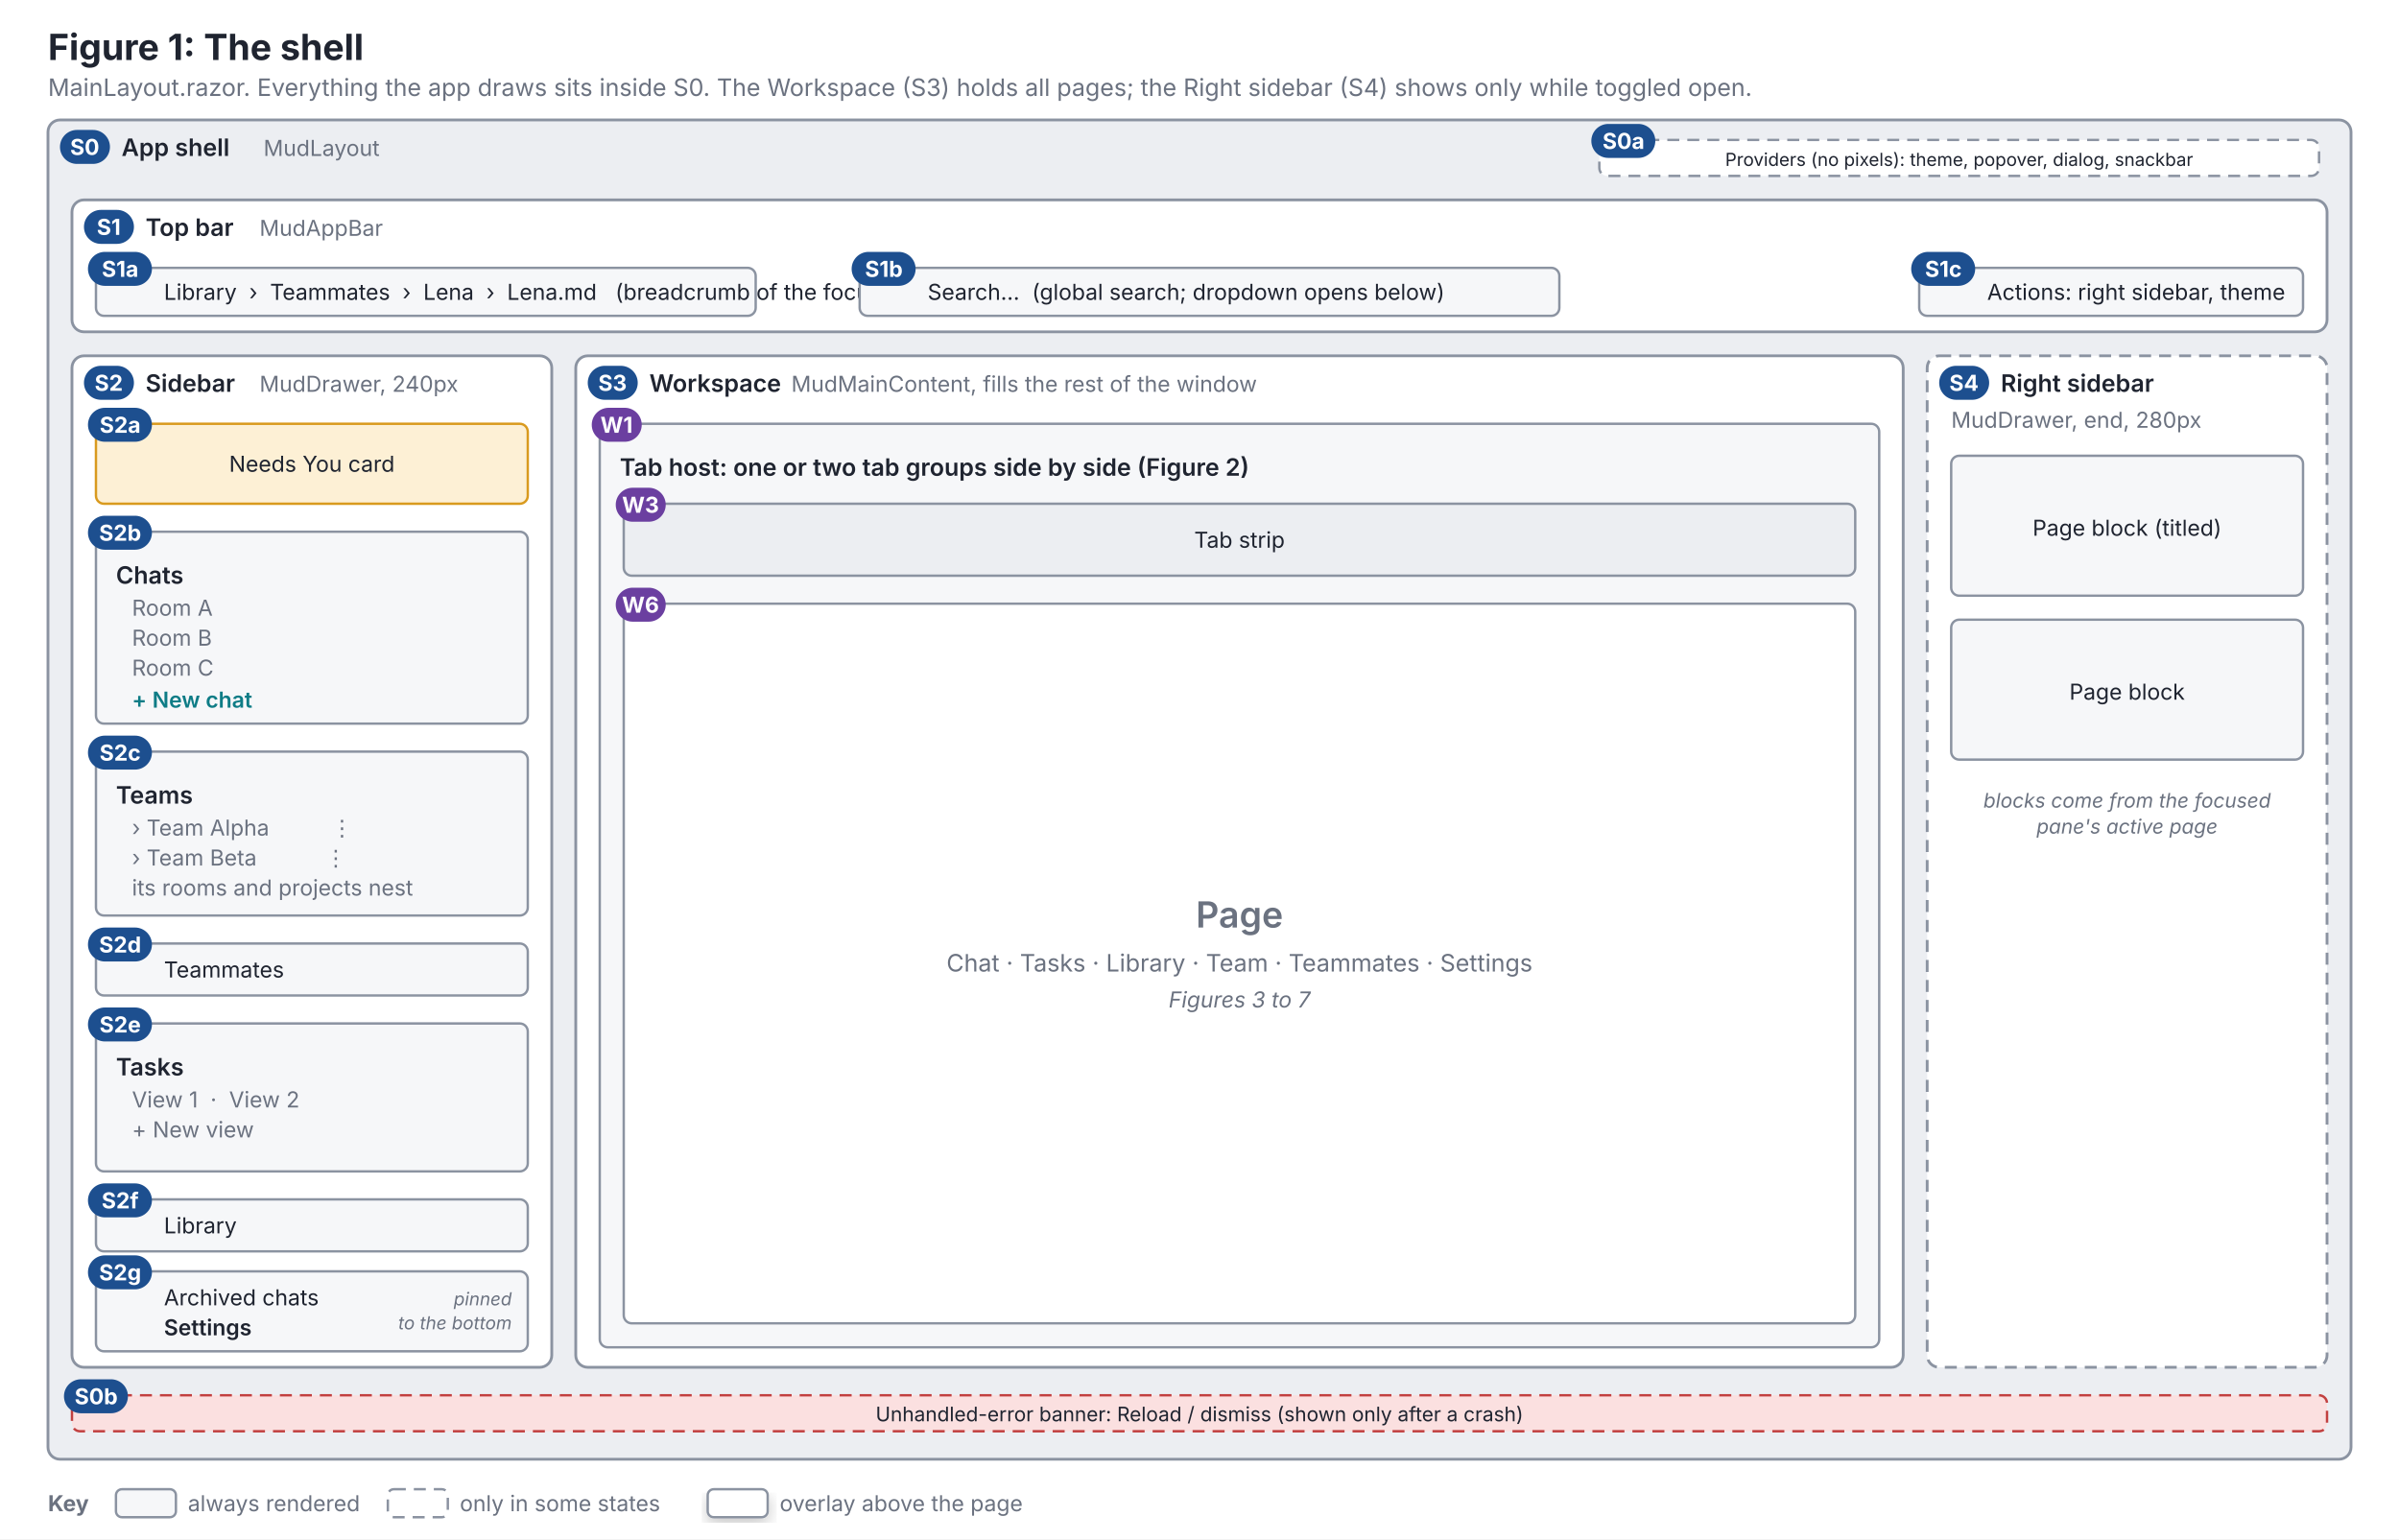
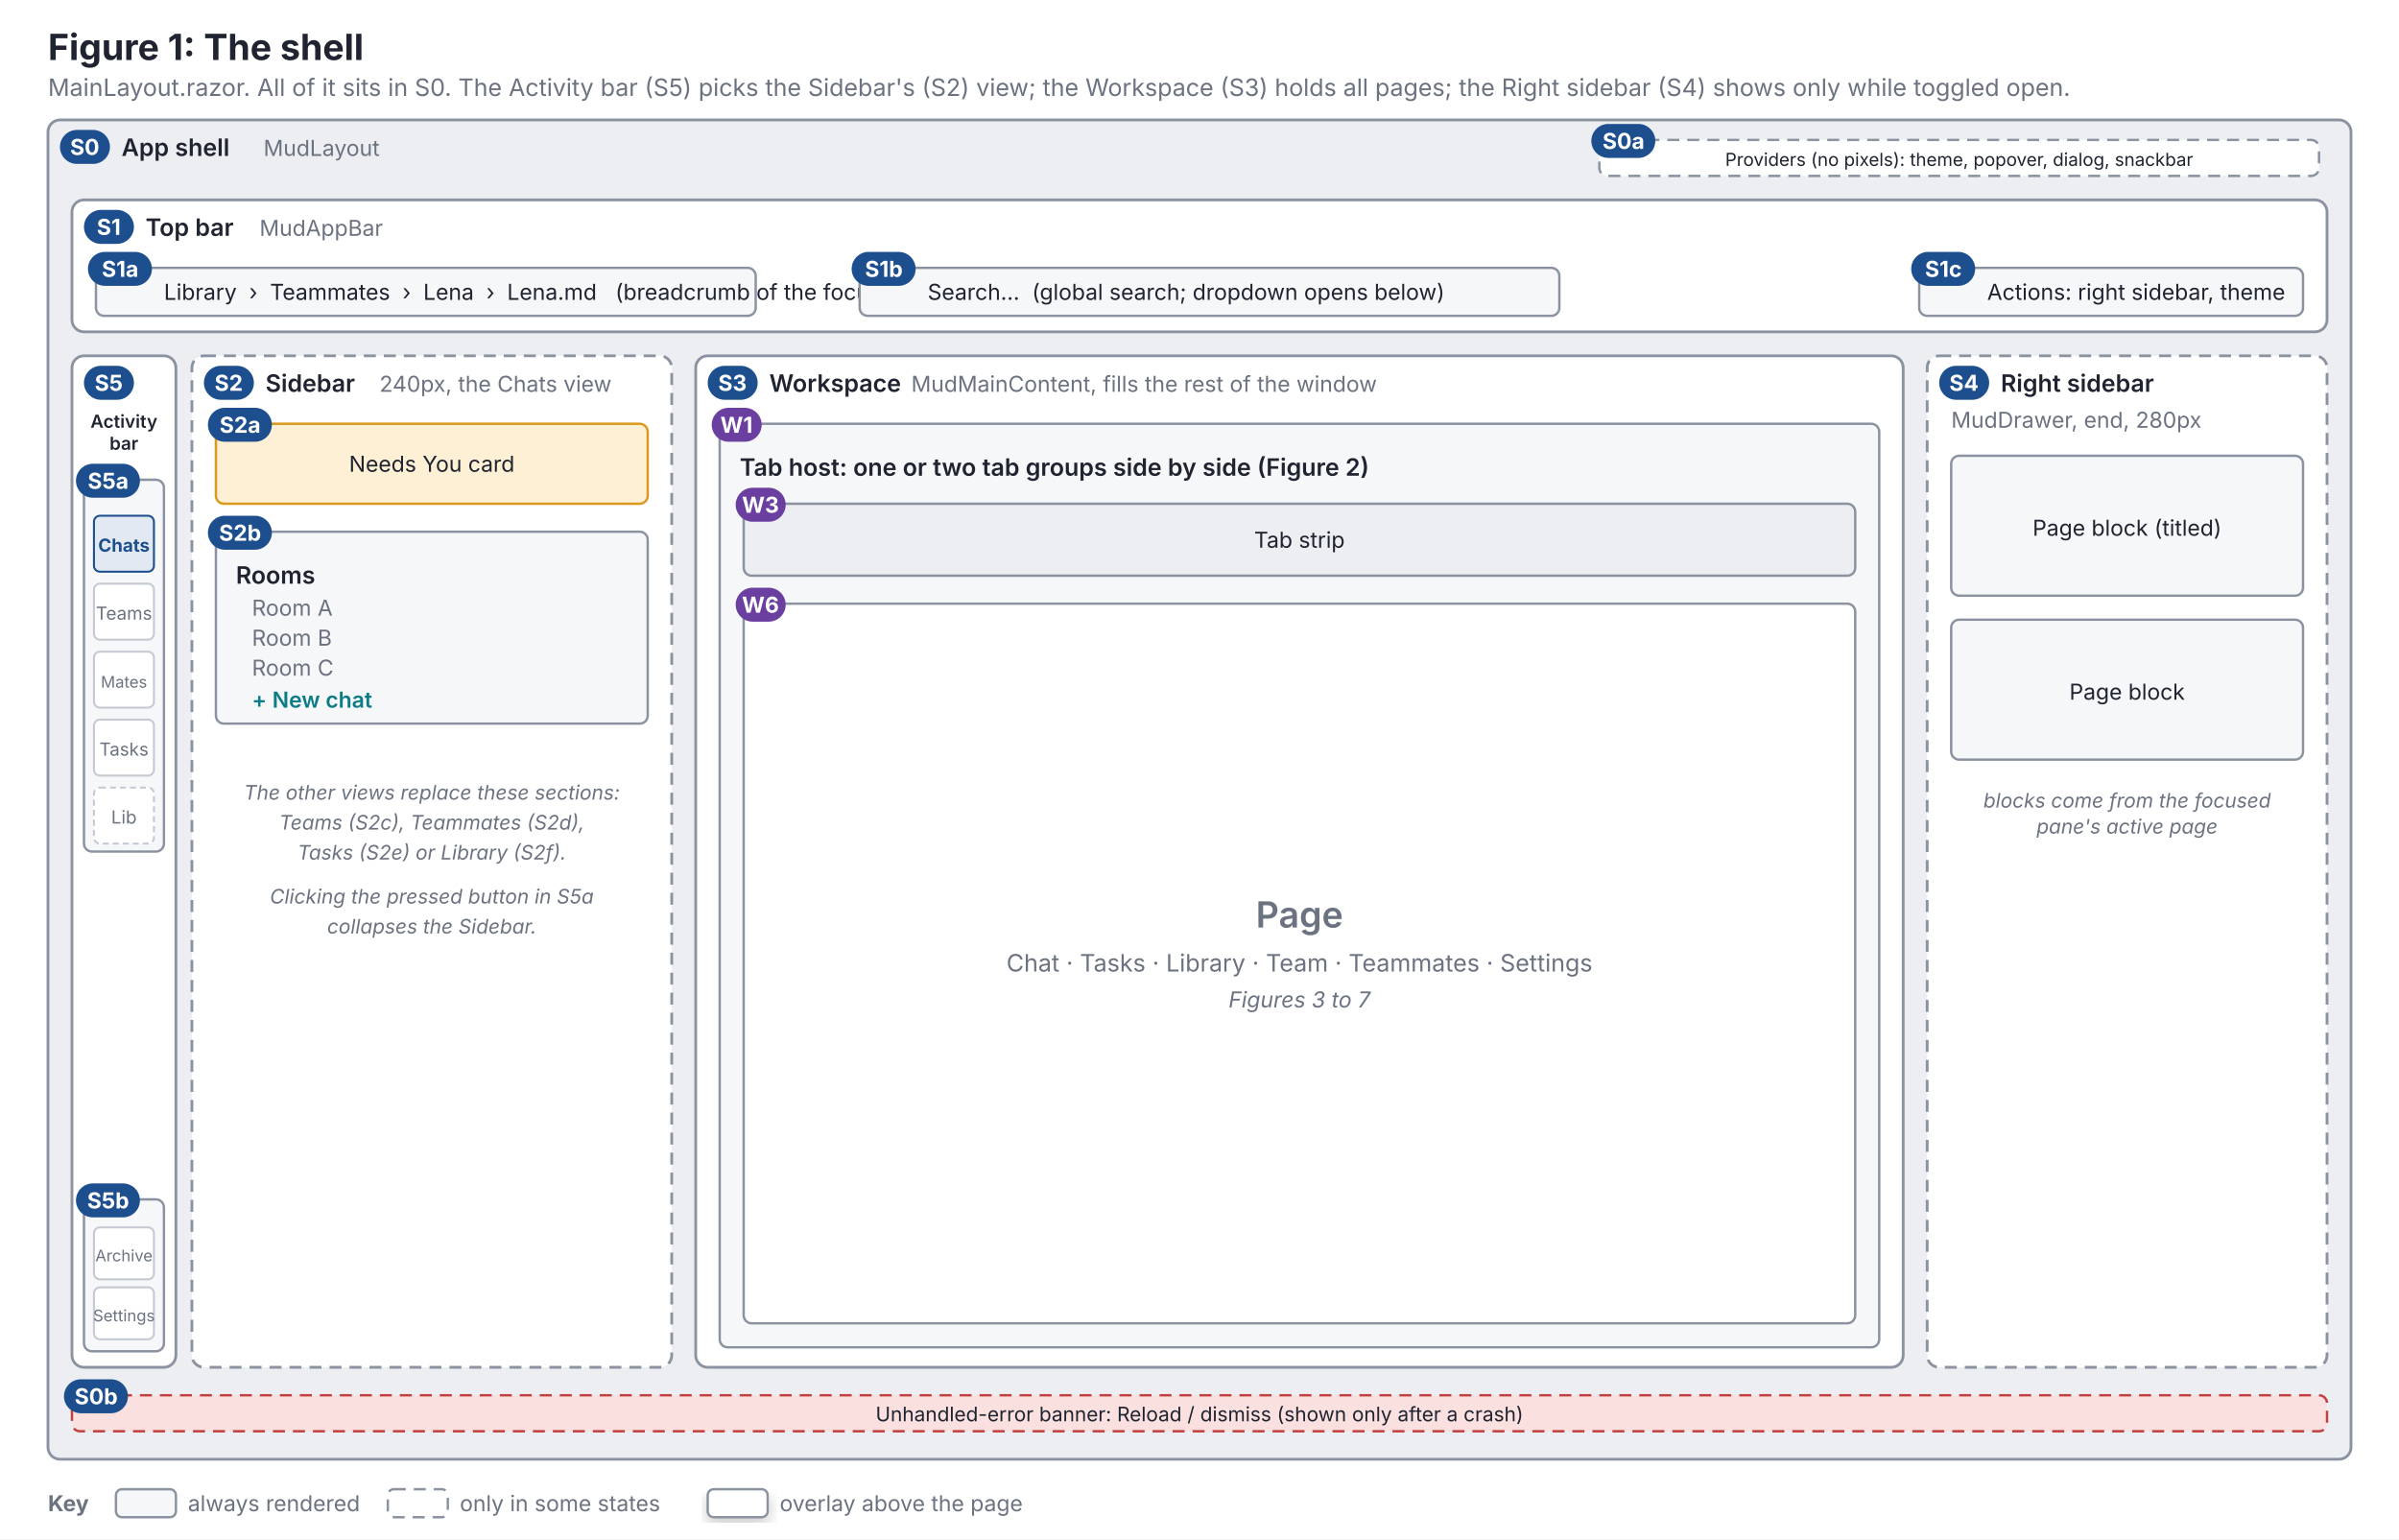
<svg xmlns="http://www.w3.org/2000/svg" viewBox="0 0 1200 770" width="1200" height="770" font-family="Inter, 'Segoe UI', Helvetica, Arial, sans-serif" xml:space="preserve" style="white-space: pre" role="img" aria-label="Figure 1: The shell">
  <defs>
    <filter id="sh" x="-10%" y="-10%" width="125%" height="130%">
      <feDropShadow dx="0" dy="3" stdDeviation="4" flood-color="#000" flood-opacity="0.22" />
    </filter>
    <marker id="ar" viewBox="0 0 10 10" refX="9" refY="5" markerWidth="7" markerHeight="7" orient="auto-start-reverse">
      <path d="M0 0 L10 5 L0 10 z" fill="#6b7280" />
    </marker>
  </defs>
  <rect width="1200" height="770" fill="#ffffff" />
  <text x="24" y="30" font-size="18" font-weight="700" fill="#1f2430" text-anchor="start">Figure 1: The shell</text>
-   <text x="24" y="48" font-size="12" font-weight="400" fill="#6b7280" text-anchor="start">MainLayout.razor. Everything the app draws sits inside S0. The Workspace (S3) holds all pages; the Right sidebar (S4) shows only while toggled open.</text>
+   <text x="24" y="48" font-size="12" font-weight="400" fill="#6b7280" text-anchor="start">MainLayout.razor. All of it sits in S0. The Activity bar (S5) picks the Sidebar's (S2) view; the Workspace (S3) holds all pages; the Right sidebar (S4) shows only while toggled open.</text>
  <rect x="24" y="60" width="1152" height="670" rx="6" fill="#eceef2" stroke="#8b93a1" stroke-width="1.4" />
  <rect x="30" y="65" width="25" height="17" rx="8.5" fill="#1d4f8f" />
  <text x="42.4" y="77.5" font-size="11" font-weight="700" fill="#fff" text-anchor="middle">S0</text>
  <text x="60.8" y="78" font-size="12" font-weight="600" fill="#1f2430" text-anchor="start">App shell</text>
  <text x="131.8" y="78" font-size="11" font-weight="400" fill="#6b7280" text-anchor="start">MudLayout</text>
  <rect x="800" y="70" width="360" height="18" rx="4" fill="#ffffff" stroke="#8b93a1" stroke-width="1.2" stroke-dasharray="6 4" />
  <text x="980.0" y="83.0" font-size="9" font-weight="400" fill="#1f2430" text-anchor="middle">Providers (no pixels): theme, popover, dialog, snackbar</text>
  <rect x="796" y="62" width="32" height="17" rx="8.5" fill="#1d4f8f" />
  <text x="812.1" y="74.5" font-size="11" font-weight="700" fill="#fff" text-anchor="middle">S0a</text>
  <rect x="36" y="100" width="1128" height="66" rx="6" fill="#ffffff" stroke="#8b93a1" stroke-width="1.4" />
  <rect x="42" y="105" width="25" height="17" rx="8.5" fill="#1d4f8f" />
  <text x="54.4" y="117.5" font-size="11" font-weight="700" fill="#fff" text-anchor="middle">S1</text>
  <text x="72.8" y="118" font-size="12" font-weight="600" fill="#1f2430" text-anchor="start">Top bar</text>
  <text x="129.8" y="118" font-size="11" font-weight="400" fill="#6b7280" text-anchor="start">MudAppBar</text>
  <rect x="48" y="134" width="330" height="24" rx="4" fill="#f6f7f9" stroke="#8b93a1" stroke-width="1.2" />
  <text x="82" y="150.0" font-size="11" font-weight="400" fill="#1f2430" text-anchor="start">Library  ›  Teammates  ›  Lena  ›  Lena.md   (breadcrumb of the focused pane)</text>
  <rect x="44" y="126" width="32" height="17" rx="8.5" fill="#1d4f8f" />
  <text x="60.1" y="138.5" font-size="11" font-weight="700" fill="#fff" text-anchor="middle">S1a</text>
  <rect x="430" y="134" width="350" height="24" rx="4" fill="#f6f7f9" stroke="#8b93a1" stroke-width="1.2" />
  <text x="464" y="150.0" font-size="11" font-weight="400" fill="#1f2430" text-anchor="start">Search…  (global search; dropdown opens below)</text>
  <rect x="426" y="126" width="32" height="17" rx="8.5" fill="#1d4f8f" />
  <text x="442.1" y="138.5" font-size="11" font-weight="700" fill="#fff" text-anchor="middle">S1b</text>
  <rect x="960" y="134" width="192" height="24" rx="4" fill="#f6f7f9" stroke="#8b93a1" stroke-width="1.2" />
  <text x="994" y="150.0" font-size="11" font-weight="400" fill="#1f2430" text-anchor="start">Actions: right sidebar, theme</text>
  <rect x="956" y="126" width="32" height="17" rx="8.5" fill="#1d4f8f" />
  <text x="972.1" y="138.5" font-size="11" font-weight="700" fill="#fff" text-anchor="middle">S1c</text>
-   <rect x="36" y="178" width="240" height="506" rx="6" fill="#ffffff" stroke="#8b93a1" stroke-width="1.4" />
+   <rect x="36" y="178" width="52" height="506" rx="6" fill="#ffffff" stroke="#8b93a1" stroke-width="1.4" />
  <rect x="42" y="183" width="25" height="17" rx="8.5" fill="#1d4f8f" />
-   <text x="54.4" y="195.5" font-size="11" font-weight="700" fill="#fff" text-anchor="middle">S2</text>
-   <text x="72.8" y="196" font-size="12" font-weight="600" fill="#1f2430" text-anchor="start">Sidebar</text>
-   <text x="129.8" y="196" font-size="11" font-weight="400" fill="#6b7280" text-anchor="start">MudDrawer, 240px</text>
-   <rect x="48" y="212" width="216" height="40" rx="4" fill="#fdf0d5" stroke="#d99a1e" stroke-width="1.2" />
-   <text x="156.0" y="236.0" font-size="11" font-weight="400" fill="#1f2430" text-anchor="middle">Needs You card</text>
-   <rect x="44" y="204" width="32" height="17" rx="8.5" fill="#1d4f8f" />
-   <text x="60.1" y="216.5" font-size="11" font-weight="700" fill="#fff" text-anchor="middle">S2a</text>
-   <rect x="48" y="266" width="216" height="96" rx="4" fill="#f6f7f9" stroke="#8b93a1" stroke-width="1.2" />
-   <text x="58" y="292" font-size="12" font-weight="600" fill="#1f2430" text-anchor="start">Chats</text>
-   <text x="66" y="308" font-size="11" font-weight="400" fill="#6b7280" text-anchor="start">Room A</text>
-   <text x="66" y="323" font-size="11" font-weight="400" fill="#6b7280" text-anchor="start">Room B</text>
-   <text x="66" y="338" font-size="11" font-weight="400" fill="#6b7280" text-anchor="start">Room C</text>
-   <rect x="44" y="258" width="32" height="17" rx="8.5" fill="#1d4f8f" />
-   <text x="60.1" y="270.5" font-size="11" font-weight="700" fill="#fff" text-anchor="middle">S2b</text>
-   <text x="66" y="354" font-size="11" font-weight="600" fill="#0e7c86" text-anchor="start">+ New chat</text>
-   <rect x="48" y="376" width="216" height="82" rx="4" fill="#f6f7f9" stroke="#8b93a1" stroke-width="1.2" />
-   <text x="58" y="402" font-size="12" font-weight="600" fill="#1f2430" text-anchor="start">Teams</text>
-   <text x="66" y="418" font-size="11" font-weight="400" fill="#6b7280" text-anchor="start">› Team Alpha          ⋮</text>
-   <text x="66" y="433" font-size="11" font-weight="400" fill="#6b7280" text-anchor="start">› Team Beta           ⋮</text>
-   <text x="66" y="448" font-size="11" font-weight="400" fill="#6b7280" text-anchor="start">its rooms and projects nest</text>
-   <rect x="44" y="368" width="32" height="17" rx="8.5" fill="#1d4f8f" />
-   <text x="60.1" y="380.5" font-size="11" font-weight="700" fill="#fff" text-anchor="middle">S2c</text>
-   <rect x="48" y="472" width="216" height="26" rx="4" fill="#f6f7f9" stroke="#8b93a1" stroke-width="1.2" />
-   <text x="82" y="489.0" font-size="11" font-weight="400" fill="#1f2430" text-anchor="start">Teammates</text>
-   <rect x="44" y="464" width="32" height="17" rx="8.5" fill="#1d4f8f" />
-   <text x="60.1" y="476.5" font-size="11" font-weight="700" fill="#fff" text-anchor="middle">S2d</text>
-   <rect x="48" y="512" width="216" height="74" rx="4" fill="#f6f7f9" stroke="#8b93a1" stroke-width="1.2" />
-   <text x="58" y="538" font-size="12" font-weight="600" fill="#1f2430" text-anchor="start">Tasks</text>
-   <text x="66" y="554" font-size="11" font-weight="400" fill="#6b7280" text-anchor="start">View 1  ·  View 2</text>
-   <text x="66" y="569" font-size="11" font-weight="400" fill="#6b7280" text-anchor="start">+ New view</text>
-   <rect x="44" y="504" width="32" height="17" rx="8.5" fill="#1d4f8f" />
-   <text x="60.1" y="516.5" font-size="11" font-weight="700" fill="#fff" text-anchor="middle">S2e</text>
-   <rect x="48" y="600" width="216" height="26" rx="4" fill="#f6f7f9" stroke="#8b93a1" stroke-width="1.2" />
-   <text x="82" y="617.0" font-size="11" font-weight="400" fill="#1f2430" text-anchor="start">Library</text>
-   <rect x="44" y="592" width="32" height="17" rx="8.5" fill="#1d4f8f" />
-   <text x="60.1" y="604.5" font-size="11" font-weight="700" fill="#fff" text-anchor="middle">S2f</text>
-   <rect x="48" y="636" width="216" height="40" rx="4" fill="#f6f7f9" stroke="#8b93a1" stroke-width="1.2" />
-   <rect x="44" y="628" width="32" height="17" rx="8.5" fill="#1d4f8f" />
-   <text x="60.1" y="640.5" font-size="11" font-weight="700" fill="#fff" text-anchor="middle">S2g</text>
-   <text x="82" y="653" font-size="11" font-weight="400" fill="#1f2430" text-anchor="start">Archived chats</text>
-   <text x="82" y="668" font-size="11" font-weight="600" fill="#1f2430" text-anchor="start">Settings</text>
-   <text x="256" y="653" font-size="9" font-weight="400" fill="#6b7280" text-anchor="end" font-style="italic">pinned</text>
-   <text x="256" y="665" font-size="9" font-weight="400" fill="#6b7280" text-anchor="end" font-style="italic">to the bottom</text>
-   <rect x="288" y="178" width="664" height="506" rx="6" fill="#ffffff" stroke="#8b93a1" stroke-width="1.4" />
-   <rect x="294" y="183" width="25" height="17" rx="8.5" fill="#1d4f8f" />
-   <text x="306.4" y="195.5" font-size="11" font-weight="700" fill="#fff" text-anchor="middle">S3</text>
-   <text x="324.8" y="196" font-size="12" font-weight="600" fill="#1f2430" text-anchor="start">Workspace</text>
-   <text x="395.8" y="196" font-size="11" font-weight="400" fill="#6b7280" text-anchor="start">MudMainContent, fills the rest of the window</text>
-   <rect x="300" y="212" width="640" height="462" rx="4" fill="#f6f7f9" stroke="#8b93a1" stroke-width="1.2" />
-   <text x="310" y="238" font-size="12" font-weight="600" fill="#1f2430" text-anchor="start">Tab host: one or two tab groups side by side (Figure 2)</text>
-   <rect x="296" y="204" width="25" height="17" rx="8.5" fill="#6b3fa0" />
-   <text x="308.4" y="216.5" font-size="11" font-weight="700" fill="#fff" text-anchor="middle">W1</text>
-   <rect x="312" y="252" width="616" height="36" rx="4" fill="#eceef2" stroke="#8b93a1" stroke-width="1.2" />
-   <text x="620.0" y="274.0" font-size="11" font-weight="400" fill="#1f2430" text-anchor="middle">Tab strip</text>
-   <rect x="308" y="244" width="25" height="17" rx="8.5" fill="#6b3fa0" />
-   <text x="320.4" y="256.5" font-size="11" font-weight="700" fill="#fff" text-anchor="middle">W3</text>
-   <rect x="312" y="302" width="616" height="360" rx="4" fill="#ffffff" stroke="#8b93a1" stroke-width="1.2" />
-   <rect x="308" y="294" width="25" height="17" rx="8.5" fill="#6b3fa0" />
-   <text x="320.4" y="306.5" font-size="11" font-weight="700" fill="#fff" text-anchor="middle">W6</text>
-   <text x="620" y="464" font-size="18" font-weight="600" fill="#6b7280" text-anchor="middle">Page</text>
-   <text x="620" y="486" font-size="12" font-weight="400" fill="#6b7280" text-anchor="middle">Chat · Tasks · Library · Team · Teammates · Settings</text>
-   <text x="620" y="504" font-size="11" font-weight="400" fill="#6b7280" text-anchor="middle" font-style="italic">Figures 3 to 7</text>
+   <text x="54.4" y="195.5" font-size="11" font-weight="700" fill="#fff" text-anchor="middle">S5</text>
+   <text x="62" y="214" font-size="9" font-weight="600" fill="#1f2430" text-anchor="middle">Activity</text>
+   <text x="62" y="225" font-size="9" font-weight="600" fill="#1f2430" text-anchor="middle">bar</text>
+   <rect x="42" y="240" width="40" height="186" rx="4" fill="#f6f7f9" stroke="#8b93a1" stroke-width="1.2" />
+   <rect x="38" y="232" width="32" height="17" rx="8.5" fill="#1d4f8f" />
+   <text x="54.1" y="244.5" font-size="11" font-weight="700" fill="#fff" text-anchor="middle">S5a</text>
+   <rect x="47" y="258" width="30" height="28" rx="3" fill="#e3e9f3" stroke="#1d4f8f" stroke-width="1" />
+   <text x="62" y="276" font-size="9" font-weight="700" fill="#1d4f8f" text-anchor="middle">Chats</text>
+   <rect x="47" y="292" width="30" height="28" rx="3" fill="#ffffff" stroke="#c4c9d2" stroke-width="1" />
+   <text x="62" y="310" font-size="9" font-weight="400" fill="#6b7280" text-anchor="middle">Teams</text>
+   <rect x="47" y="326" width="30" height="28" rx="3" fill="#ffffff" stroke="#c4c9d2" stroke-width="1" />
+   <text x="62" y="344" font-size="8" font-weight="400" fill="#6b7280" text-anchor="middle">Mates</text>
+   <rect x="47" y="360" width="30" height="28" rx="3" fill="#ffffff" stroke="#c4c9d2" stroke-width="1" />
+   <text x="62" y="378" font-size="9" font-weight="400" fill="#6b7280" text-anchor="middle">Tasks</text>
+   <rect x="47" y="394" width="30" height="28" rx="3" fill="#ffffff" stroke="#c4c9d2" stroke-width="1" stroke-dasharray="3 2" />
+   <text x="62" y="412" font-size="9" font-weight="400" fill="#6b7280" text-anchor="middle">Lib</text>
+   <rect x="42" y="600" width="40" height="76" rx="4" fill="#f6f7f9" stroke="#8b93a1" stroke-width="1.2" />
+   <rect x="38" y="592" width="32" height="17" rx="8.5" fill="#1d4f8f" />
+   <text x="54.1" y="604.5" font-size="11" font-weight="700" fill="#fff" text-anchor="middle">S5b</text>
+   <rect x="47" y="614" width="30" height="26" rx="3" fill="#ffffff" stroke="#c4c9d2" stroke-width="1" />
+   <text x="62" y="631" font-size="8" font-weight="400" fill="#6b7280" text-anchor="middle">Archive</text>
+   <rect x="47" y="644" width="30" height="26" rx="3" fill="#ffffff" stroke="#c4c9d2" stroke-width="1" />
+   <text x="62" y="661" font-size="8" font-weight="400" fill="#6b7280" text-anchor="middle">Settings</text>
+   <rect x="96" y="178" width="240" height="506" rx="6" fill="#ffffff" stroke="#8b93a1" stroke-width="1.4" stroke-dasharray="6 4" />
+   <rect x="102" y="183" width="25" height="17" rx="8.5" fill="#1d4f8f" />
+   <text x="114.4" y="195.5" font-size="11" font-weight="700" fill="#fff" text-anchor="middle">S2</text>
+   <text x="132.8" y="196" font-size="12" font-weight="600" fill="#1f2430" text-anchor="start">Sidebar</text>
+   <text x="189.8" y="196" font-size="11" font-weight="400" fill="#6b7280" text-anchor="start">240px, the Chats view</text>
+   <rect x="108" y="212" width="216" height="40" rx="4" fill="#fdf0d5" stroke="#d99a1e" stroke-width="1.2" />
+   <text x="216.0" y="236.0" font-size="11" font-weight="400" fill="#1f2430" text-anchor="middle">Needs You card</text>
+   <rect x="104" y="204" width="32" height="17" rx="8.5" fill="#1d4f8f" />
+   <text x="120.1" y="216.5" font-size="11" font-weight="700" fill="#fff" text-anchor="middle">S2a</text>
+   <rect x="108" y="266" width="216" height="96" rx="4" fill="#f6f7f9" stroke="#8b93a1" stroke-width="1.2" />
+   <text x="118" y="292" font-size="12" font-weight="600" fill="#1f2430" text-anchor="start">Rooms</text>
+   <text x="126" y="308" font-size="11" font-weight="400" fill="#6b7280" text-anchor="start">Room A</text>
+   <text x="126" y="323" font-size="11" font-weight="400" fill="#6b7280" text-anchor="start">Room B</text>
+   <text x="126" y="338" font-size="11" font-weight="400" fill="#6b7280" text-anchor="start">Room C</text>
+   <rect x="104" y="258" width="32" height="17" rx="8.5" fill="#1d4f8f" />
+   <text x="120.1" y="270.5" font-size="11" font-weight="700" fill="#fff" text-anchor="middle">S2b</text>
+   <text x="126" y="354" font-size="11" font-weight="600" fill="#0e7c86" text-anchor="start">+ New chat</text>
+   <text x="216" y="400" font-size="10" font-weight="400" fill="#6b7280" text-anchor="middle" font-style="italic">The other views replace these sections:</text>
+   <text x="216" y="415" font-size="10" font-weight="400" fill="#6b7280" text-anchor="middle" font-style="italic">Teams (S2c), Teammates (S2d),</text>
+   <text x="216" y="430" font-size="10" font-weight="400" fill="#6b7280" text-anchor="middle" font-style="italic">Tasks (S2e) or Library (S2f).</text>
+   <text x="216" y="452" font-size="10" font-weight="400" fill="#6b7280" text-anchor="middle" font-style="italic">Clicking the pressed button in S5a</text>
+   <text x="216" y="467" font-size="10" font-weight="400" fill="#6b7280" text-anchor="middle" font-style="italic">collapses the Sidebar.</text>
+   <rect x="348" y="178" width="604" height="506" rx="6" fill="#ffffff" stroke="#8b93a1" stroke-width="1.4" />
+   <rect x="354" y="183" width="25" height="17" rx="8.5" fill="#1d4f8f" />
+   <text x="366.4" y="195.5" font-size="11" font-weight="700" fill="#fff" text-anchor="middle">S3</text>
+   <text x="384.8" y="196" font-size="12" font-weight="600" fill="#1f2430" text-anchor="start">Workspace</text>
+   <text x="455.8" y="196" font-size="11" font-weight="400" fill="#6b7280" text-anchor="start">MudMainContent, fills the rest of the window</text>
+   <rect x="360" y="212" width="580" height="462" rx="4" fill="#f6f7f9" stroke="#8b93a1" stroke-width="1.2" />
+   <text x="370" y="238" font-size="12" font-weight="600" fill="#1f2430" text-anchor="start">Tab host: one or two tab groups side by side (Figure 2)</text>
+   <rect x="356" y="204" width="25" height="17" rx="8.5" fill="#6b3fa0" />
+   <text x="368.4" y="216.5" font-size="11" font-weight="700" fill="#fff" text-anchor="middle">W1</text>
+   <rect x="372" y="252" width="556" height="36" rx="4" fill="#eceef2" stroke="#8b93a1" stroke-width="1.2" />
+   <text x="650.0" y="274.0" font-size="11" font-weight="400" fill="#1f2430" text-anchor="middle">Tab strip</text>
+   <rect x="368" y="244" width="25" height="17" rx="8.5" fill="#6b3fa0" />
+   <text x="380.4" y="256.5" font-size="11" font-weight="700" fill="#fff" text-anchor="middle">W3</text>
+   <rect x="372" y="302" width="556" height="360" rx="4" fill="#ffffff" stroke="#8b93a1" stroke-width="1.2" />
+   <rect x="368" y="294" width="25" height="17" rx="8.5" fill="#6b3fa0" />
+   <text x="380.4" y="306.5" font-size="11" font-weight="700" fill="#fff" text-anchor="middle">W6</text>
+   <text x="650" y="464" font-size="18" font-weight="600" fill="#6b7280" text-anchor="middle">Page</text>
+   <text x="650" y="486" font-size="12" font-weight="400" fill="#6b7280" text-anchor="middle">Chat · Tasks · Library · Team · Teammates · Settings</text>
+   <text x="650" y="504" font-size="11" font-weight="400" fill="#6b7280" text-anchor="middle" font-style="italic">Figures 3 to 7</text>
  <rect x="964" y="178" width="200" height="506" rx="6" fill="#ffffff" stroke="#8b93a1" stroke-width="1.4" stroke-dasharray="6 4" />
  <rect x="970" y="183" width="25" height="17" rx="8.5" fill="#1d4f8f" />
  <text x="982.4" y="195.5" font-size="11" font-weight="700" fill="#fff" text-anchor="middle">S4</text>
  <text x="1000.8" y="196" font-size="12" font-weight="600" fill="#1f2430" text-anchor="start">Right sidebar</text>
  <text x="976" y="214" font-size="11" font-weight="400" fill="#6b7280" text-anchor="start">MudDrawer, end, 280px</text>
  <rect x="976" y="228" width="176" height="70" rx="4" fill="#f6f7f9" stroke="#8b93a1" stroke-width="1.2" />
  <text x="1064.0" y="268.0" font-size="11" font-weight="400" fill="#1f2430" text-anchor="middle">Page block (titled)</text>
  <rect x="976" y="310" width="176" height="70" rx="4" fill="#f6f7f9" stroke="#8b93a1" stroke-width="1.2" />
  <text x="1064.0" y="350.0" font-size="11" font-weight="400" fill="#1f2430" text-anchor="middle">Page block</text>
  <text x="1064" y="404" font-size="10" font-weight="400" fill="#6b7280" text-anchor="middle" font-style="italic">blocks come from the focused</text>
  <text x="1064" y="417" font-size="10" font-weight="400" fill="#6b7280" text-anchor="middle" font-style="italic">pane's active page</text>
  <rect x="36" y="698" width="1128" height="18" rx="4" fill="#fbe0e0" stroke="#c24040" stroke-width="1.2" stroke-dasharray="6 4" />
  <text x="600.0" y="711.0" font-size="10" font-weight="400" fill="#1f2430" text-anchor="middle">Unhandled-error banner: Reload / dismiss (shown only after a crash)</text>
  <rect x="32" y="690" width="32" height="17" rx="8.5" fill="#1d4f8f" />
  <text x="48.1" y="702.5" font-size="11" font-weight="700" fill="#fff" text-anchor="middle">S0b</text>
  <text x="24" y="756" font-size="11" font-weight="700" fill="#6b7280" text-anchor="start">Key</text>
  <rect x="58" y="745" width="30" height="14" rx="3" fill="#f6f7f9" stroke="#8b93a1" stroke-width="1.2" />
  <text x="94" y="756" font-size="11" font-weight="400" fill="#6b7280" text-anchor="start">always rendered</text>
  <rect x="194" y="745" width="30" height="14" rx="3" fill="#ffffff" stroke="#8b93a1" stroke-width="1.2" stroke-dasharray="6 4" />
  <text x="230" y="756" font-size="11" font-weight="400" fill="#6b7280" text-anchor="start">only in some states</text>
  <rect x="354" y="745" width="30" height="14" rx="3" fill="#ffffff" stroke="#8b93a1" stroke-width="1.2" filter="url(#sh)" />
  <text x="390" y="756" font-size="11" font-weight="400" fill="#6b7280" text-anchor="start">overlay above the page</text>
</svg>
